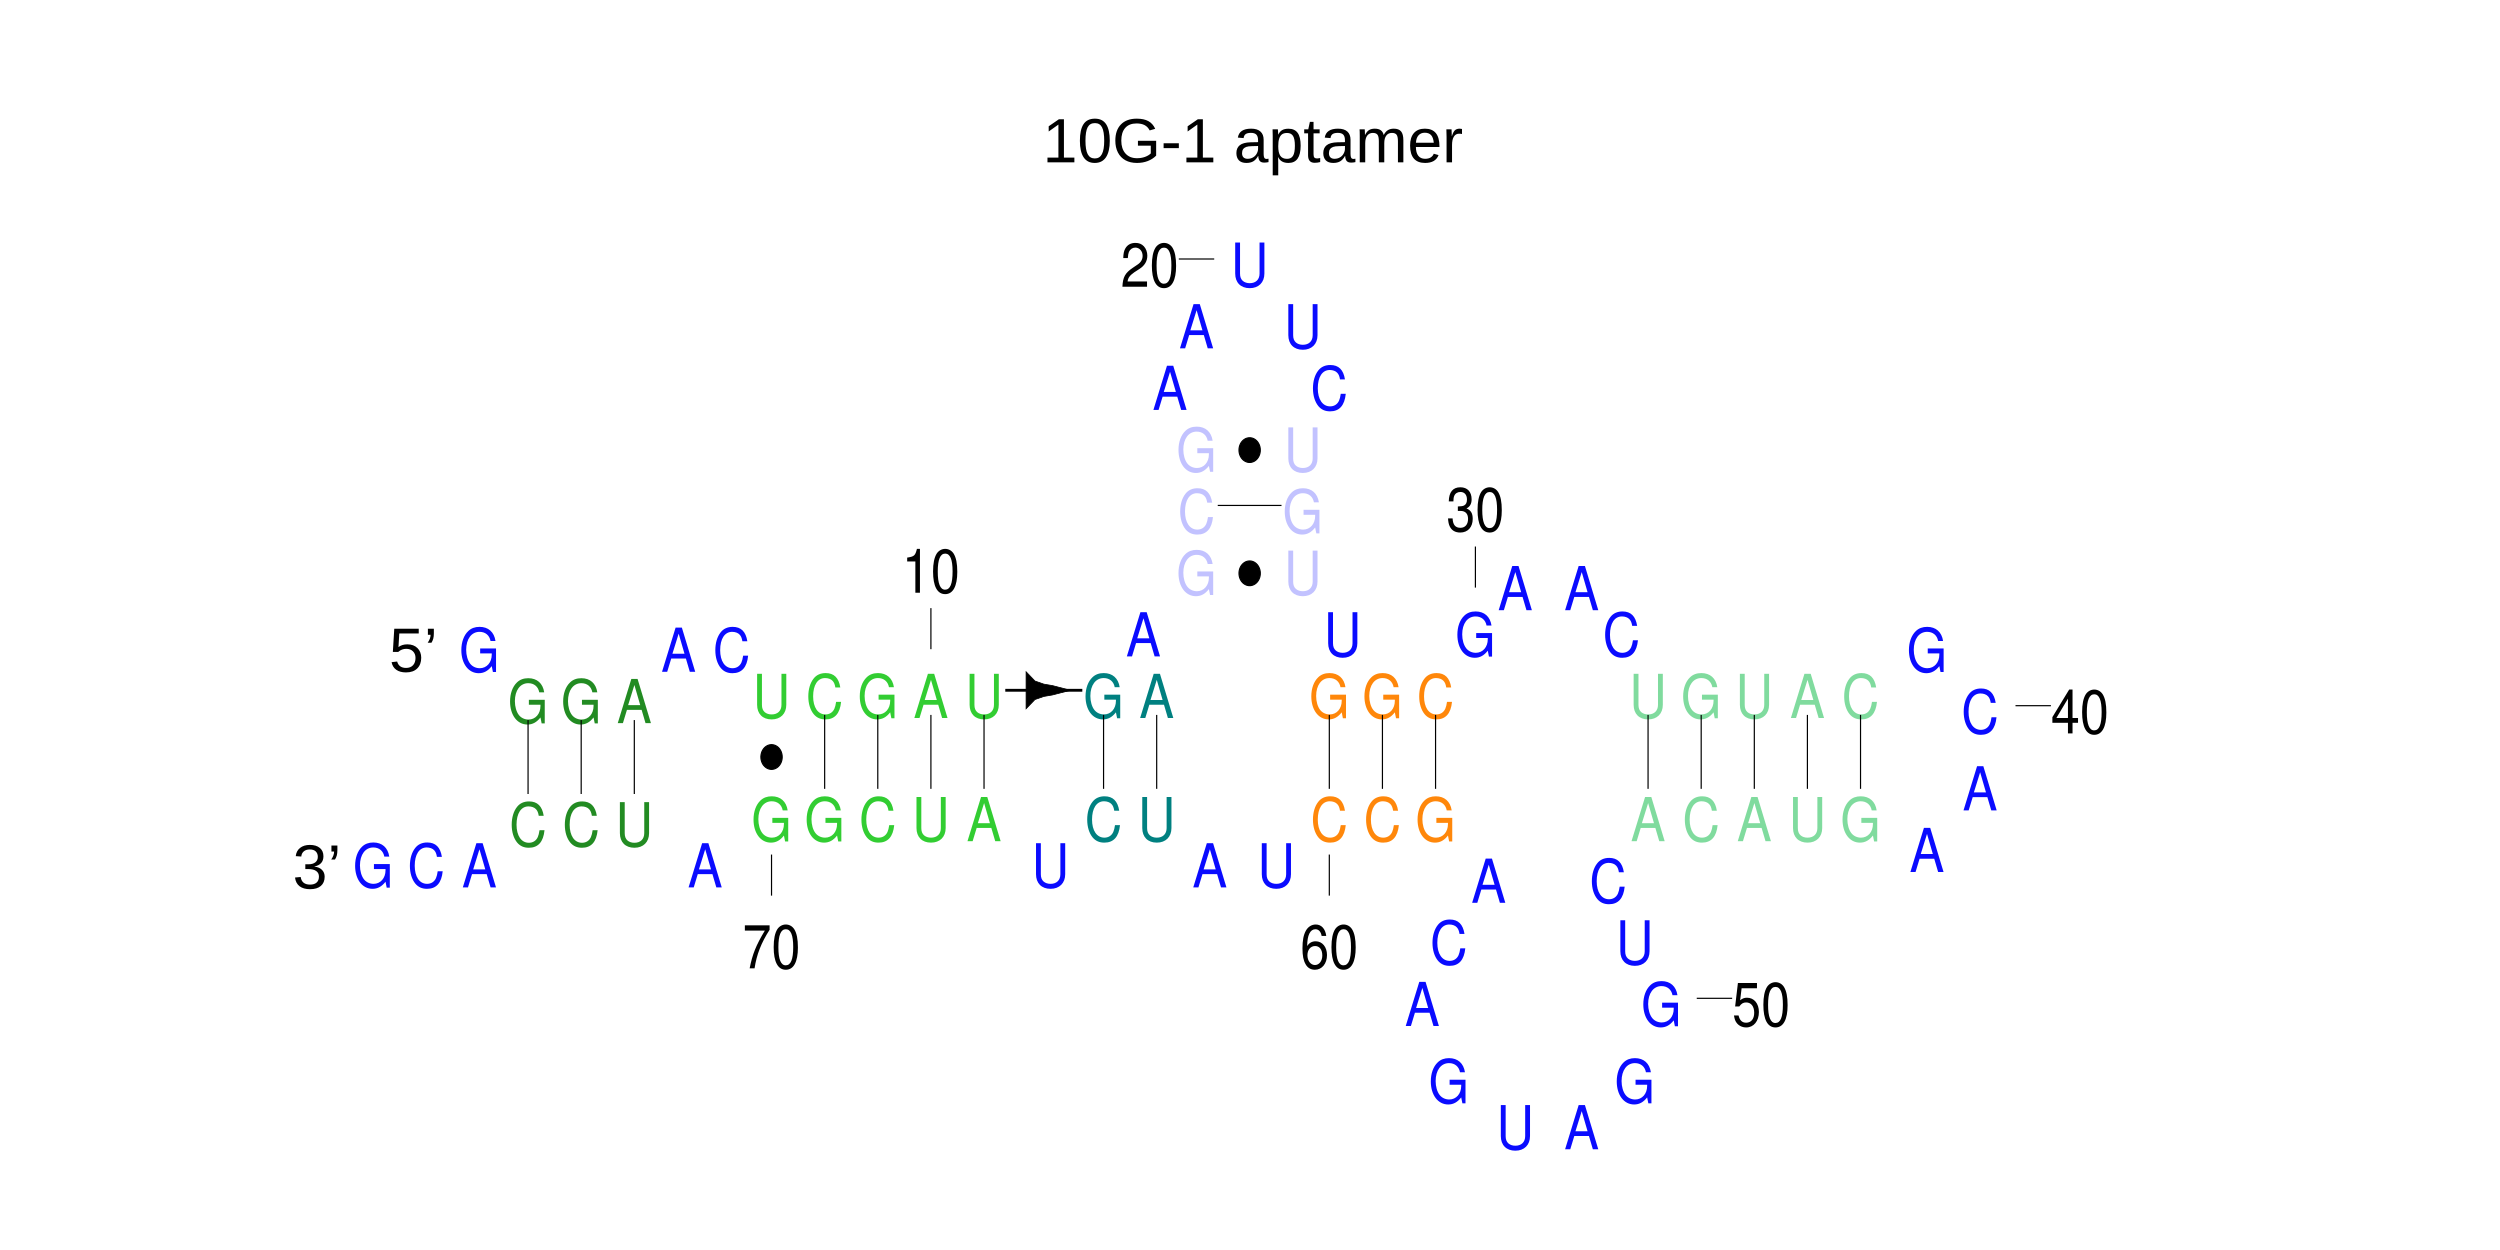
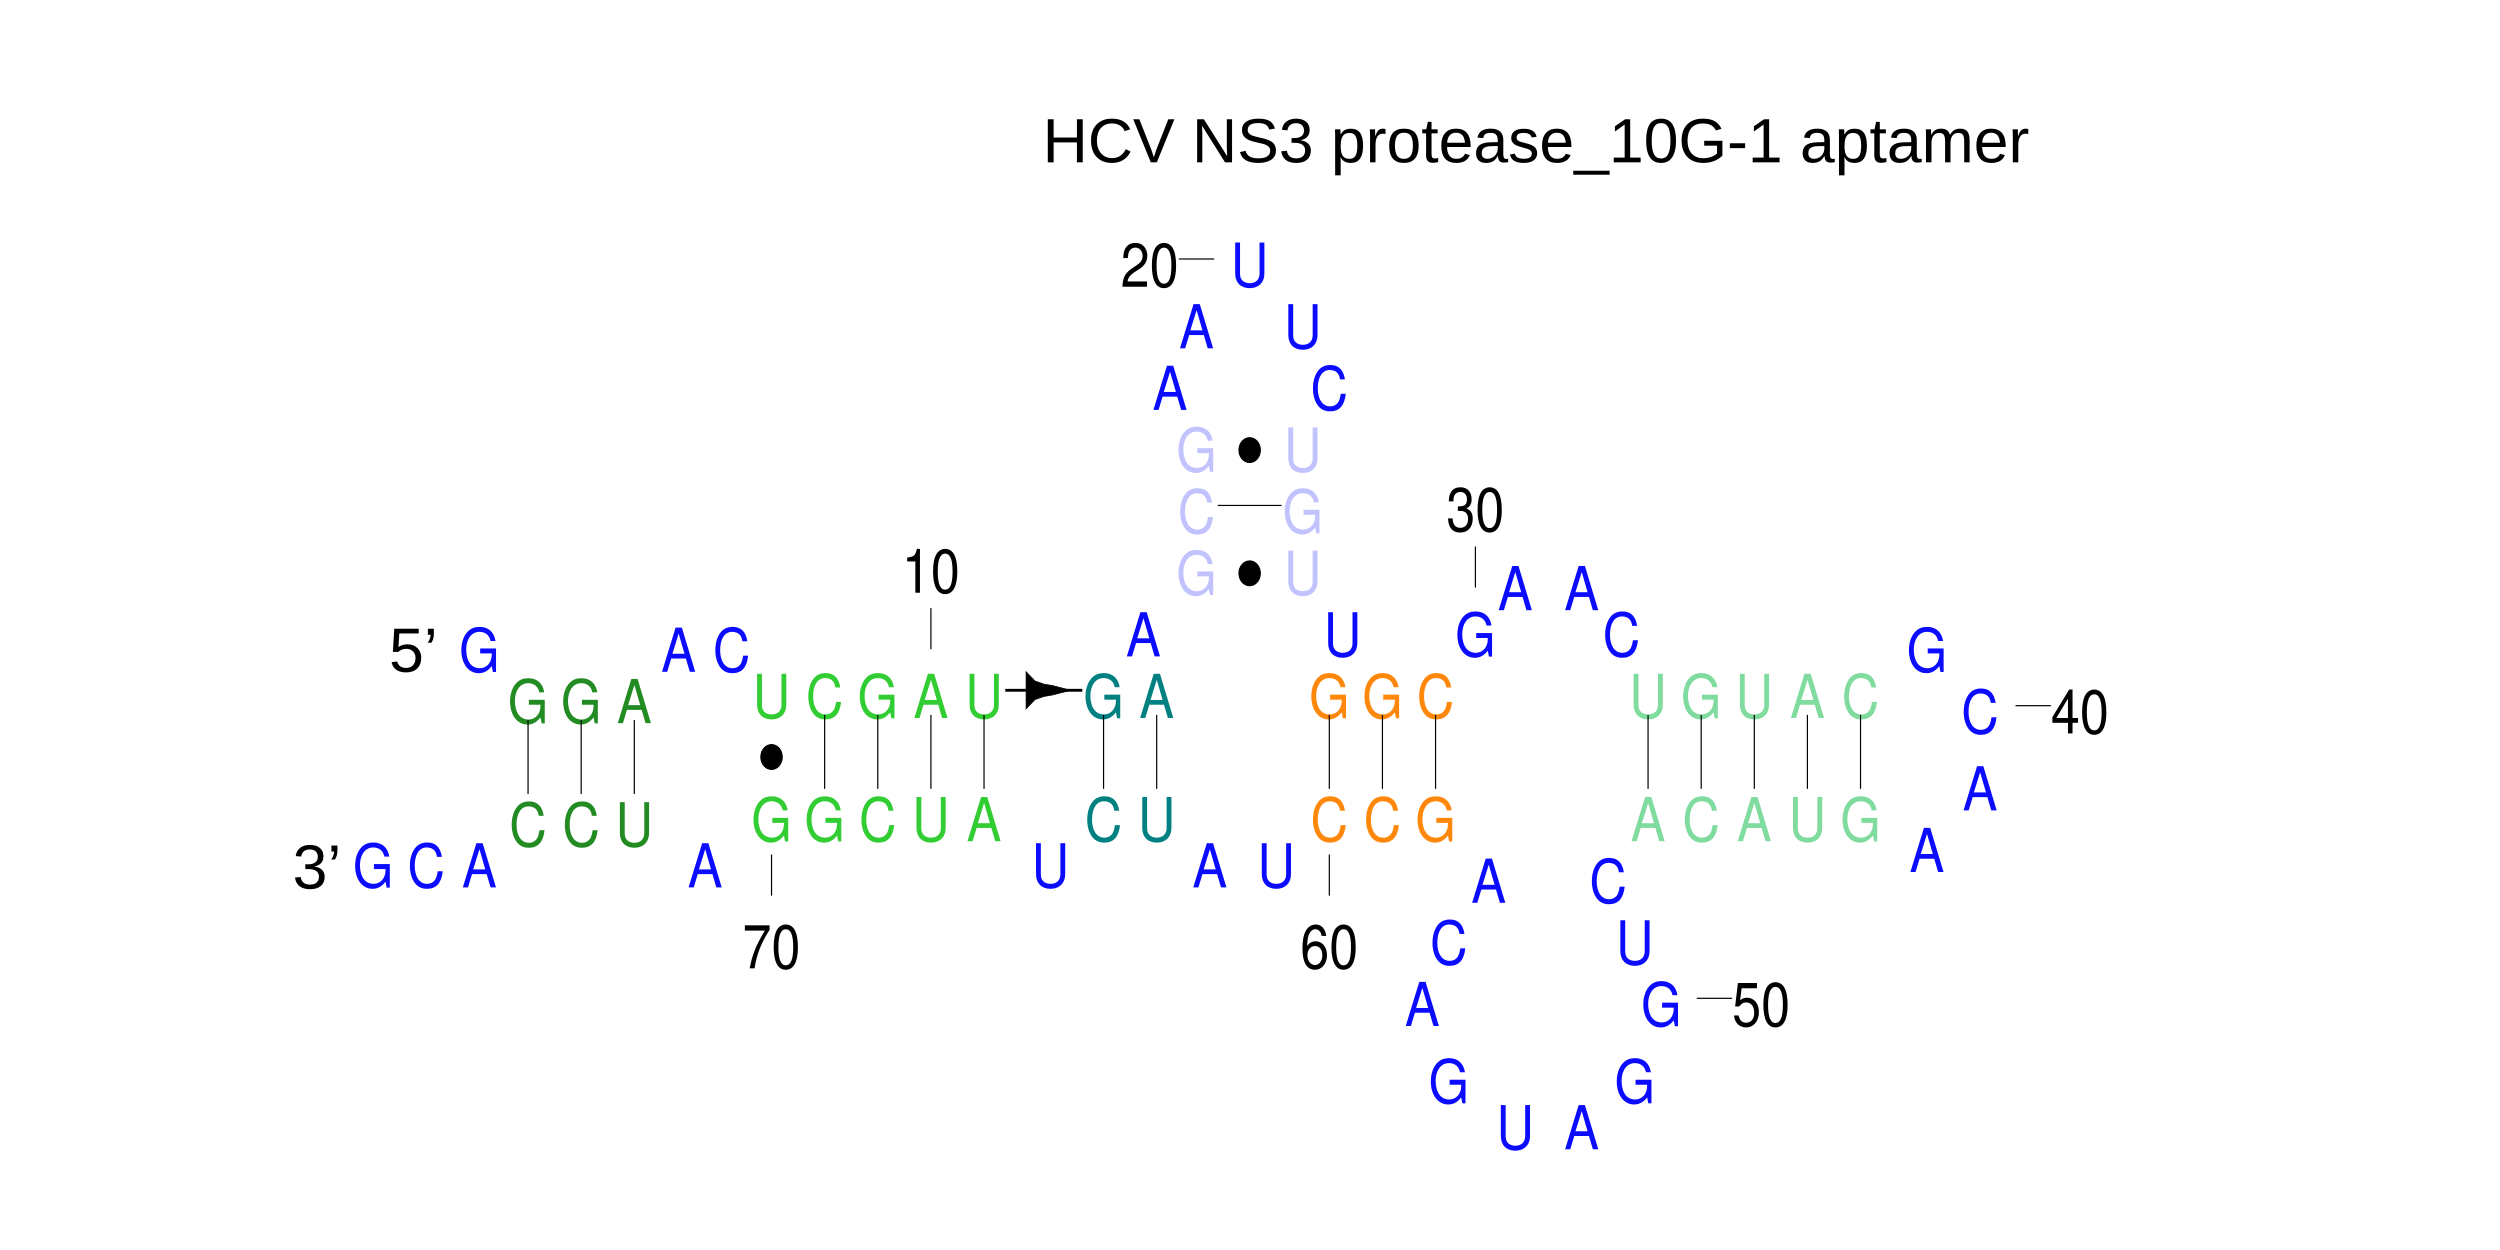
<svg xmlns="http://www.w3.org/2000/svg" id="图层_1" data-name="图层 1" viewBox="0 0 800 400">
  <defs>
    <style>.cls-1,.cls-12,.cls-13,.cls-14,.cls-15,.cls-16,.cls-17,.cls-2,.cls-3,.cls-4,.cls-6,.cls-7,.cls-8{isolation:isolate;font-size:19.4px;font-family:Helvetica;}.cls-1,.cls-4{fill:#0a0bff;}.cls-2,.cls-3{fill:#228b22;}.cls-13,.cls-17,.cls-3,.cls-4,.cls-7{letter-spacing:-0.05em;}.cls-10,.cls-5{fill:none;}.cls-10,.cls-11,.cls-5,.cls-9{stroke:#000;stroke-miterlimit:3.05;}.cls-5,.cls-9{stroke-width:0.38px;}.cls-6,.cls-7{fill:#32cd32;}.cls-10{stroke-width:0.91px;}.cls-11{stroke-width:0.25px;}.cls-12,.cls-13{fill:teal;}.cls-14{fill:#c2c2ff;}.cls-15{fill:#ff870a;}.cls-16,.cls-17{fill:#80db9e;}.cls-18{font-size:20px;font-family:ArialMT, Arial;}.cls-19{letter-spacing:-0.04em;}</style>
  </defs>
  <g id="topgroup">
    <g id="ID000000">
      <g id="ID000002">
        <text class="cls-1" transform="translate(146.89 214.97) scale(0.86 1)">G</text>
      </g>
      <g id="ID000003">
        <text class="cls-2" transform="translate(162.48 231.4) scale(0.86 1)">G</text>
      </g>
      <g id="ID000004">
        <text class="cls-2" transform="translate(179.47 231.4) scale(0.86 1)">G</text>
      </g>
      <g id="ID000005">
        <text class="cls-3" transform="translate(197.4 231.4) scale(0.86 1)">A</text>
      </g>
      <g id="ID000006">
        <text class="cls-4" transform="translate(211.57 214.97) scale(0.86 1)">A</text>
      </g>
      <g id="ID000007">
        <text class="cls-4" transform="translate(220.06 283.97) scale(0.86 1)">A</text>
      </g>
      <g id="ID000008">
        <text class="cls-2" transform="translate(196.94 270.83) scale(0.86 1)">U</text>
      </g>
      <g id="ID000009">
        <text class="cls-2" transform="translate(179.94 270.83) scale(0.86 1)">C</text>
      </g>
      <g id="ID000010">
        <text class="cls-2" transform="translate(162.94 270.83) scale(0.86 1)">C</text>
      </g>
      <g id="ID000011">
        <text class="cls-4" transform="translate(147.82 283.97) scale(0.86 1)">A</text>
      </g>
      <g id="ID000012">
        <text class="cls-1" transform="translate(130.36 283.97) scale(0.86 1)">C</text>
      </g>
      <g id="ID000013">
        <text class="cls-1" transform="translate(112.9 283.97) scale(0.86 1)">G</text>
      </g>
      <g id="ID000014">
        <line class="cls-5" x1="168.98" y1="230.42" x2="168.98" y2="254.08" />
      </g>
      <g id="ID000015">
        <line class="cls-5" x1="185.98" y1="230.42" x2="185.98" y2="254.08" />
      </g>
      <g id="ID000016">
        <line class="cls-5" x1="202.98" y1="230.42" x2="202.98" y2="254.08" />
      </g>
      <g id="ID000018">
        <text class="cls-1" transform="translate(228.1 214.97) scale(0.86 1)">C</text>
      </g>
      <g id="ID000019">
        <text class="cls-6" transform="translate(240.85 229.76) scale(0.86 1)">U</text>
      </g>
      <g id="ID000020">
        <text class="cls-6" transform="translate(257.85 229.76) scale(0.86 1)">C</text>
      </g>
      <g id="ID000021">
        <text class="cls-6" transform="translate(274.39 229.76) scale(0.86 1)">G</text>
      </g>
      <g id="ID000022">
        <text class="cls-7" transform="translate(292.31 229.76) scale(0.86 1)">A</text>
      </g>
      <g id="ID000023">
        <line class="cls-5" x1="297.89" y1="207.74" x2="297.89" y2="194.6" />
      </g>
      <g id="ID000024">
        <text class="cls-8" transform="translate(288.59 189.67) scale(0.86 1)">10</text>
      </g>
      <g id="ID000025">
        <text class="cls-6" transform="translate(308.85 229.76) scale(0.86 1)">U</text>
      </g>
      <g id="ID000026">
        <text class="cls-1" transform="translate(330.1 283.97) scale(0.86 1)">U</text>
      </g>
      <g id="ID000027">
        <text class="cls-7" transform="translate(309.31 269.19) scale(0.86 1)">A</text>
      </g>
      <g id="ID000028">
        <text class="cls-6" transform="translate(291.85 269.19) scale(0.86 1)">U</text>
      </g>
      <g id="ID000029">
        <text class="cls-6" transform="translate(274.85 269.19) scale(0.86 1)">C</text>
      </g>
      <g id="ID000030">
        <text class="cls-6" transform="translate(257.39 269.19) scale(0.86 1)">G</text>
      </g>
      <g id="ID000031">
        <text class="cls-6" transform="translate(240.39 269.19) scale(0.86 1)">G</text>
      </g>
      <g id="ID000032">
        <line class="cls-5" x1="246.89" y1="273.46" x2="246.89" y2="286.6" />
      </g>
      <g id="ID000033">
        <text class="cls-8" transform="translate(237.59 309.87) scale(0.86 1)">70</text>
      </g>
      <g id="ID000034">
        <polygon class="cls-9" points="246.89 246.18 247.11 246.18 247.32 246.15 247.54 246.11 247.75 246.06 247.95 245.99 248.16 245.9 248.35 245.8 248.54 245.69 248.73 245.56 248.91 245.42 249.08 245.26 249.24 245.09 249.39 244.92 249.53 244.73 249.66 244.53 249.78 244.32 249.89 244.1 249.99 243.88 250.07 243.65 250.14 243.41 250.2 243.17 250.24 242.93 250.27 242.68 250.29 242.43 250.29 242.18 250.28 241.93 250.26 241.68 250.22 241.43 250.17 241.19 250.1 240.95 250.03 240.72 249.94 240.49 249.84 240.27 249.72 240.06 249.6 239.85 249.46 239.66 249.32 239.47 249.16 239.3 249 239.14 248.82 238.99 248.64 238.86 248.45 238.74 248.25 238.63 248.05 238.53 247.85 238.46 247.64 238.4 247.43 238.35 247.22 238.32 247 238.3 246.78 238.3 246.57 238.32 246.35 238.35 246.14 238.4 245.94 238.46 245.73 238.53 245.53 238.63 245.33 238.74 245.15 238.86 244.97 238.99 244.79 239.14 244.63 239.3 244.47 239.47 244.32 239.66 244.19 239.85 244.06 240.06 243.95 240.27 243.84 240.49 243.76 240.72 243.68 240.95 243.62 241.19 243.56 241.43 243.53 241.68 243.5 241.93 243.49 242.18 243.5 242.43 243.51 242.68 243.54 242.93 243.59 243.17 243.65 243.41 243.72 243.65 243.8 243.88 243.9 244.1 244 244.32 244.12 244.53 244.25 244.73 244.39 244.92 244.55 245.09 244.71 245.26 244.88 245.42 245.06 245.56 245.24 245.69 245.43 245.8 245.63 245.9 245.83 245.99 246.04 246.06 246.25 246.11 246.46 246.15 246.68 246.18 246.89 246.18" />
      </g>
      <g id="ID000035">
        <line class="cls-5" x1="263.89" y1="228.77" x2="263.89" y2="252.43" />
      </g>
      <g id="ID000036">
        <line class="cls-5" x1="280.89" y1="228.77" x2="280.89" y2="252.43" />
      </g>
      <g id="ID000037">
        <line class="cls-5" x1="297.89" y1="228.77" x2="297.89" y2="252.43" />
      </g>
      <g id="ID000038">
        <line class="cls-10" x1="321.69" y1="220.89" x2="346.34" y2="220.89" />
      </g>
      <g id="ID000039">
        <polygon class="cls-11" points="328.35 214.97 331.18 217.93 334.01 218.92 336.85 219.41 342.51 220.89 336.85 222.37 334.01 222.86 331.18 223.85 328.35 226.8 328.35 214.97" />
      </g>
      <g id="ID000040">
        <line class="cls-5" x1="314.89" y1="228.77" x2="314.89" y2="252.43" />
      </g>
      <g id="ID000042">
        <text class="cls-12" transform="translate(346.63 229.76) scale(0.86 1)">G</text>
      </g>
      <g id="ID000043">
        <text class="cls-13" transform="translate(364.56 229.76) scale(0.86 1)">A</text>
      </g>
      <g id="ID000044">
        <text class="cls-4" transform="translate(360.31 210.04) scale(0.86 1)">A</text>
      </g>
      <g id="ID000045">
        <text class="cls-4" transform="translate(381.56 283.97) scale(0.86 1)">A</text>
      </g>
      <g id="ID000046">
        <text class="cls-12" transform="translate(364.1 269.19) scale(0.86 1)">U</text>
      </g>
      <g id="ID000047">
        <text class="cls-12" transform="translate(347.1 269.19) scale(0.86 1)">C</text>
      </g>
      <g id="ID000048">
        <line class="cls-5" x1="353.14" y1="228.77" x2="353.14" y2="252.43" />
      </g>
      <g id="ID000049">
        <line class="cls-5" x1="370.14" y1="228.77" x2="370.14" y2="252.43" />
      </g>
      <g id="ID000051">
        <text class="cls-14" transform="translate(376.38 190.33) scale(0.86 1)">G</text>
      </g>
      <g id="ID000052">
        <text class="cls-14" transform="translate(376.85 170.61) scale(0.86 1)">C</text>
      </g>
      <g id="ID000053">
        <text class="cls-14" transform="translate(376.38 150.9) scale(0.86 1)">G</text>
      </g>
      <g id="ID000054">
        <text class="cls-4" transform="translate(368.81 131.18) scale(0.86 1)">A</text>
      </g>
      <g id="ID000055">
        <text class="cls-4" transform="translate(377.31 111.47) scale(0.86 1)">A</text>
      </g>
      <g id="ID000056">
        <text class="cls-1" transform="translate(393.84 91.76) scale(0.86 1)">U</text>
      </g>
      <g id="ID000057">
        <line class="cls-5" x1="388.55" y1="82.88" x2="377.22" y2="82.88" />
      </g>
      <g id="ID000058">
        <text class="cls-8" transform="translate(358.61 91.76) scale(0.86 1)">20</text>
      </g>
      <g id="ID000059">
        <text class="cls-1" transform="translate(410.84 111.47) scale(0.86 1)">U</text>
      </g>
      <g id="ID000060">
        <text class="cls-1" transform="translate(419.34 131.18) scale(0.86 1)">C</text>
      </g>
      <g id="ID000061">
        <text class="cls-14" transform="translate(410.84 150.9) scale(0.86 1)">U</text>
      </g>
      <g id="ID000062">
        <text class="cls-14" transform="translate(410.38 170.61) scale(0.86 1)">G</text>
      </g>
      <g id="ID000063">
        <text class="cls-14" transform="translate(410.84 190.33) scale(0.86 1)">U</text>
      </g>
      <g id="ID000064">
        <text class="cls-1" transform="translate(423.59 210.04) scale(0.86 1)">U</text>
      </g>
      <g id="ID000065">
        <polygon class="cls-9" points="403.28 183.46 403.28 183.21 403.26 182.96 403.22 182.71 403.18 182.47 403.12 182.23 403.04 181.99 402.95 181.76 402.86 181.54 402.74 181.33 402.62 181.12 402.49 180.92 402.35 180.74 402.19 180.56 402.03 180.4 401.86 180.25 401.68 180.11 401.49 179.98 401.3 179.87 401.1 179.78 400.89 179.69 400.69 179.63 400.48 179.57 400.26 179.54 400.05 179.52 399.83 179.51 399.62 179.53 399.4 179.56 399.19 179.6 398.98 179.66 398.77 179.73 398.57 179.82 398.37 179.93 398.19 180.04 398 180.18 397.82 180.32 397.66 180.48 397.5 180.65 397.35 180.83 397.21 181.02 397.08 181.22 396.97 181.43 396.86 181.65 396.77 181.88 396.69 182.11 396.62 182.35 396.57 182.59 396.53 182.83 396.5 183.08 396.49 183.33 396.49 183.58 396.5 183.83 396.53 184.08 396.57 184.33 396.62 184.57 396.69 184.81 396.77 185.04 396.86 185.26 396.97 185.48 397.08 185.69 397.21 185.9 397.35 186.09 397.5 186.27 397.66 186.44 397.82 186.6 398 186.74 398.19 186.87 398.37 186.99 398.57 187.09 398.77 187.18 398.98 187.26 399.19 187.32 399.4 187.36 399.62 187.39 399.83 187.4 400.05 187.4 400.26 187.38 400.48 187.34 400.69 187.29 400.89 187.22 401.1 187.14 401.3 187.04 401.49 186.93 401.68 186.81 401.86 186.67 402.03 186.52 402.19 186.35 402.35 186.18 402.49 185.99 402.62 185.8 402.74 185.59 402.86 185.38 402.95 185.15 403.04 184.92 403.12 184.69 403.18 184.45 403.22 184.2 403.26 183.96 403.28 183.71 403.28 183.46" />
      </g>
      <g id="ID000066">
        <line class="cls-5" x1="389.68" y1="161.74" x2="410.08" y2="161.74" />
      </g>
      <g id="ID000067">
        <polygon class="cls-9" points="403.28 144.03 403.28 143.78 403.26 143.53 403.22 143.28 403.18 143.04 403.12 142.8 403.04 142.56 402.95 142.33 402.86 142.11 402.74 141.9 402.62 141.69 402.49 141.49 402.35 141.31 402.19 141.13 402.03 140.97 401.86 140.82 401.68 140.68 401.49 140.55 401.3 140.44 401.1 140.34 400.89 140.26 400.69 140.2 400.48 140.15 400.26 140.11 400.05 140.09 399.83 140.09 399.62 140.1 399.4 140.13 399.19 140.17 398.98 140.23 398.77 140.3 398.57 140.39 398.37 140.5 398.19 140.61 398 140.75 397.82 140.89 397.66 141.05 397.5 141.22 397.35 141.4 397.21 141.59 397.08 141.79 396.97 142 396.86 142.22 396.77 142.45 396.69 142.68 396.62 142.92 396.57 143.16 396.53 143.4 396.5 143.65 396.49 143.9 396.49 144.15 396.5 144.4 396.53 144.65 396.57 144.9 396.62 145.14 396.69 145.38 396.77 145.61 396.86 145.84 396.97 146.05 397.08 146.26 397.21 146.47 397.35 146.66 397.5 146.84 397.66 147.01 397.82 147.17 398 147.31 398.19 147.44 398.37 147.56 398.57 147.66 398.77 147.75 398.98 147.83 399.19 147.89 399.4 147.93 399.62 147.96 399.83 147.97 400.05 147.97 400.26 147.95 400.48 147.91 400.69 147.86 400.89 147.79 401.1 147.71 401.3 147.62 401.49 147.5 401.68 147.38 401.86 147.24 402.03 147.09 402.19 146.92 402.35 146.75 402.49 146.56 402.62 146.37 402.74 146.16 402.86 145.95 402.95 145.72 403.04 145.49 403.12 145.26 403.18 145.02 403.22 144.77 403.26 144.53 403.28 144.28 403.28 144.03" />
      </g>
      <g id="ID000069">
        <text class="cls-15" transform="translate(418.88 229.76) scale(0.86 1)">G</text>
      </g>
      <g id="ID000070">
        <text class="cls-15" transform="translate(435.88 229.76) scale(0.86 1)">G</text>
      </g>
      <g id="ID000071">
        <text class="cls-15" transform="translate(453.34 229.76) scale(0.86 1)">C</text>
      </g>
      <g id="ID000072">
        <text class="cls-1" transform="translate(465.62 210.04) scale(0.86 1)">G</text>
      </g>
      <g id="ID000073">
        <line class="cls-5" x1="472.13" y1="188.03" x2="472.13" y2="174.89" />
      </g>
      <g id="ID000074">
        <text class="cls-8" transform="translate(462.83 169.96) scale(0.86 1)">30</text>
      </g>
      <g id="ID000075">
        <text class="cls-4" transform="translate(479.3 195.26) scale(0.86 1)">A</text>
      </g>
      <g id="ID000076">
        <text class="cls-1" transform="translate(478.84 367.77) scale(0.86 1)">U</text>
      </g>
      <g id="ID000077">
        <text class="cls-1" transform="translate(457.12 352.98) scale(0.86 1)">G</text>
      </g>
      <g id="ID000078">
        <text class="cls-4" transform="translate(449.55 328.33) scale(0.86 1)">A</text>
      </g>
      <g id="ID000079">
        <text class="cls-1" transform="translate(457.59 308.62) scale(0.86 1)">C</text>
      </g>
      <g id="ID000080">
        <text class="cls-4" transform="translate(470.8 288.9) scale(0.86 1)">A</text>
      </g>
      <g id="ID000081">
        <text class="cls-15" transform="translate(452.88 269.19) scale(0.86 1)">G</text>
      </g>
      <g id="ID000082">
        <text class="cls-15" transform="translate(436.34 269.19) scale(0.86 1)">C</text>
      </g>
      <g id="ID000083">
        <text class="cls-15" transform="translate(419.34 269.19) scale(0.86 1)">C</text>
      </g>
      <g id="ID000084">
        <line class="cls-5" x1="425.38" y1="273.46" x2="425.38" y2="286.6" />
      </g>
      <g id="ID000085">
        <text class="cls-8" transform="translate(416.08 309.87) scale(0.86 1)">60</text>
      </g>
      <g id="ID000086">
        <text class="cls-1" transform="translate(402.35 283.97) scale(0.86 1)">U</text>
      </g>
      <g id="ID000087">
        <line class="cls-5" x1="425.38" y1="228.77" x2="425.38" y2="252.43" />
      </g>
      <g id="ID000088">
        <line class="cls-5" x1="442.38" y1="228.77" x2="442.38" y2="252.43" />
      </g>
      <g id="ID000089">
        <line class="cls-5" x1="459.38" y1="228.77" x2="459.38" y2="252.43" />
      </g>
      <g id="ID000091">
        <text class="cls-4" transform="translate(500.55 195.26) scale(0.86 1)">A</text>
      </g>
      <g id="ID000092">
        <text class="cls-1" transform="translate(512.84 210.04) scale(0.86 1)">C</text>
      </g>
      <g id="ID000093">
        <text class="cls-16" transform="translate(521.34 229.76) scale(0.86 1)">U</text>
      </g>
      <g id="ID000094">
        <text class="cls-16" transform="translate(537.87 229.76) scale(0.86 1)">G</text>
      </g>
      <g id="ID000095">
        <text class="cls-16" transform="translate(555.34 229.76) scale(0.86 1)">U</text>
      </g>
      <g id="ID000096">
        <text class="cls-17" transform="translate(572.8 229.76) scale(0.86 1)">A</text>
      </g>
      <g id="ID000097">
        <text class="cls-16" transform="translate(589.33 229.76) scale(0.86 1)">C</text>
      </g>
      <g id="ID000098">
        <text class="cls-1" transform="translate(610.12 214.97) scale(0.86 1)">G</text>
      </g>
      <g id="ID000099">
        <text class="cls-1" transform="translate(627.58 234.69) scale(0.86 1)">C</text>
      </g>
      <g id="ID000100">
        <line class="cls-5" x1="644.96" y1="225.82" x2="656.29" y2="225.82" />
      </g>
      <g id="ID000101">
        <text class="cls-8" transform="translate(656.29 234.69) scale(0.86 1)">40</text>
      </g>
      <g id="ID000102">
        <text class="cls-4" transform="translate(628.04 259.33) scale(0.86 1)">A</text>
      </g>
      <g id="ID000103">
        <text class="cls-4" transform="translate(611.04 279.05) scale(0.86 1)">A</text>
      </g>
      <g id="ID000104">
        <text class="cls-16" transform="translate(588.87 269.19) scale(0.86 1)">G</text>
      </g>
      <g id="ID000105">
        <text class="cls-16" transform="translate(572.34 269.19) scale(0.86 1)">U</text>
      </g>
      <g id="ID000106">
        <text class="cls-17" transform="translate(555.8 269.19) scale(0.86 1)">A</text>
      </g>
      <g id="ID000107">
        <text class="cls-16" transform="translate(538.34 269.19) scale(0.86 1)">C</text>
      </g>
      <g id="ID000108">
        <text class="cls-17" transform="translate(521.8 269.19) scale(0.86 1)">A</text>
      </g>
      <g id="ID000109">
        <text class="cls-1" transform="translate(508.59 288.9) scale(0.86 1)">C</text>
      </g>
      <g id="ID000110">
        <text class="cls-1" transform="translate(517.09 308.62) scale(0.86 1)">U</text>
      </g>
      <g id="ID000111">
        <text class="cls-1" transform="translate(525.12 328.33) scale(0.86 1)">G</text>
      </g>
      <g id="ID000112">
        <line class="cls-5" x1="542.96" y1="319.46" x2="554.29" y2="319.46" />
      </g>
      <g id="ID000113">
        <text class="cls-8" transform="translate(554.29 328.33) scale(0.86 1)">50</text>
      </g>
      <g id="ID000114">
        <text class="cls-1" transform="translate(516.62 352.98) scale(0.86 1)">G</text>
      </g>
      <g id="ID000115">
        <text class="cls-4" transform="translate(500.55 367.77) scale(0.86 1)">A</text>
      </g>
      <g id="ID000116">
        <line class="cls-5" x1="527.38" y1="228.77" x2="527.38" y2="252.43" />
      </g>
      <g id="ID000117">
        <line class="cls-5" x1="544.38" y1="228.77" x2="544.38" y2="252.43" />
      </g>
      <g id="ID000118">
        <line class="cls-5" x1="561.38" y1="228.77" x2="561.38" y2="252.43" />
      </g>
      <g id="ID000119">
        <line class="cls-5" x1="578.37" y1="228.77" x2="578.37" y2="252.43" />
      </g>
      <g id="ID000120">
        <line class="cls-5" x1="595.37" y1="228.77" x2="595.37" y2="252.43" />
      </g>
    </g>
  </g>
-   <text class="cls-18" transform="translate(333.66 51.94)">10G-1 aptamer</text>
+   <text class="cls-18" transform="translate(333.66 51.94)">HCV NS3 protease_10G-1 aptamer</text>
  <text class="cls-18" transform="translate(124.51 214.97)">5<tspan class="cls-19" x="11.12" y="0">’</tspan>
  </text>
  <text class="cls-18" transform="translate(93.64 284.34)">3<tspan class="cls-19" x="11.12" y="0">’</tspan>
  </text>
</svg>
